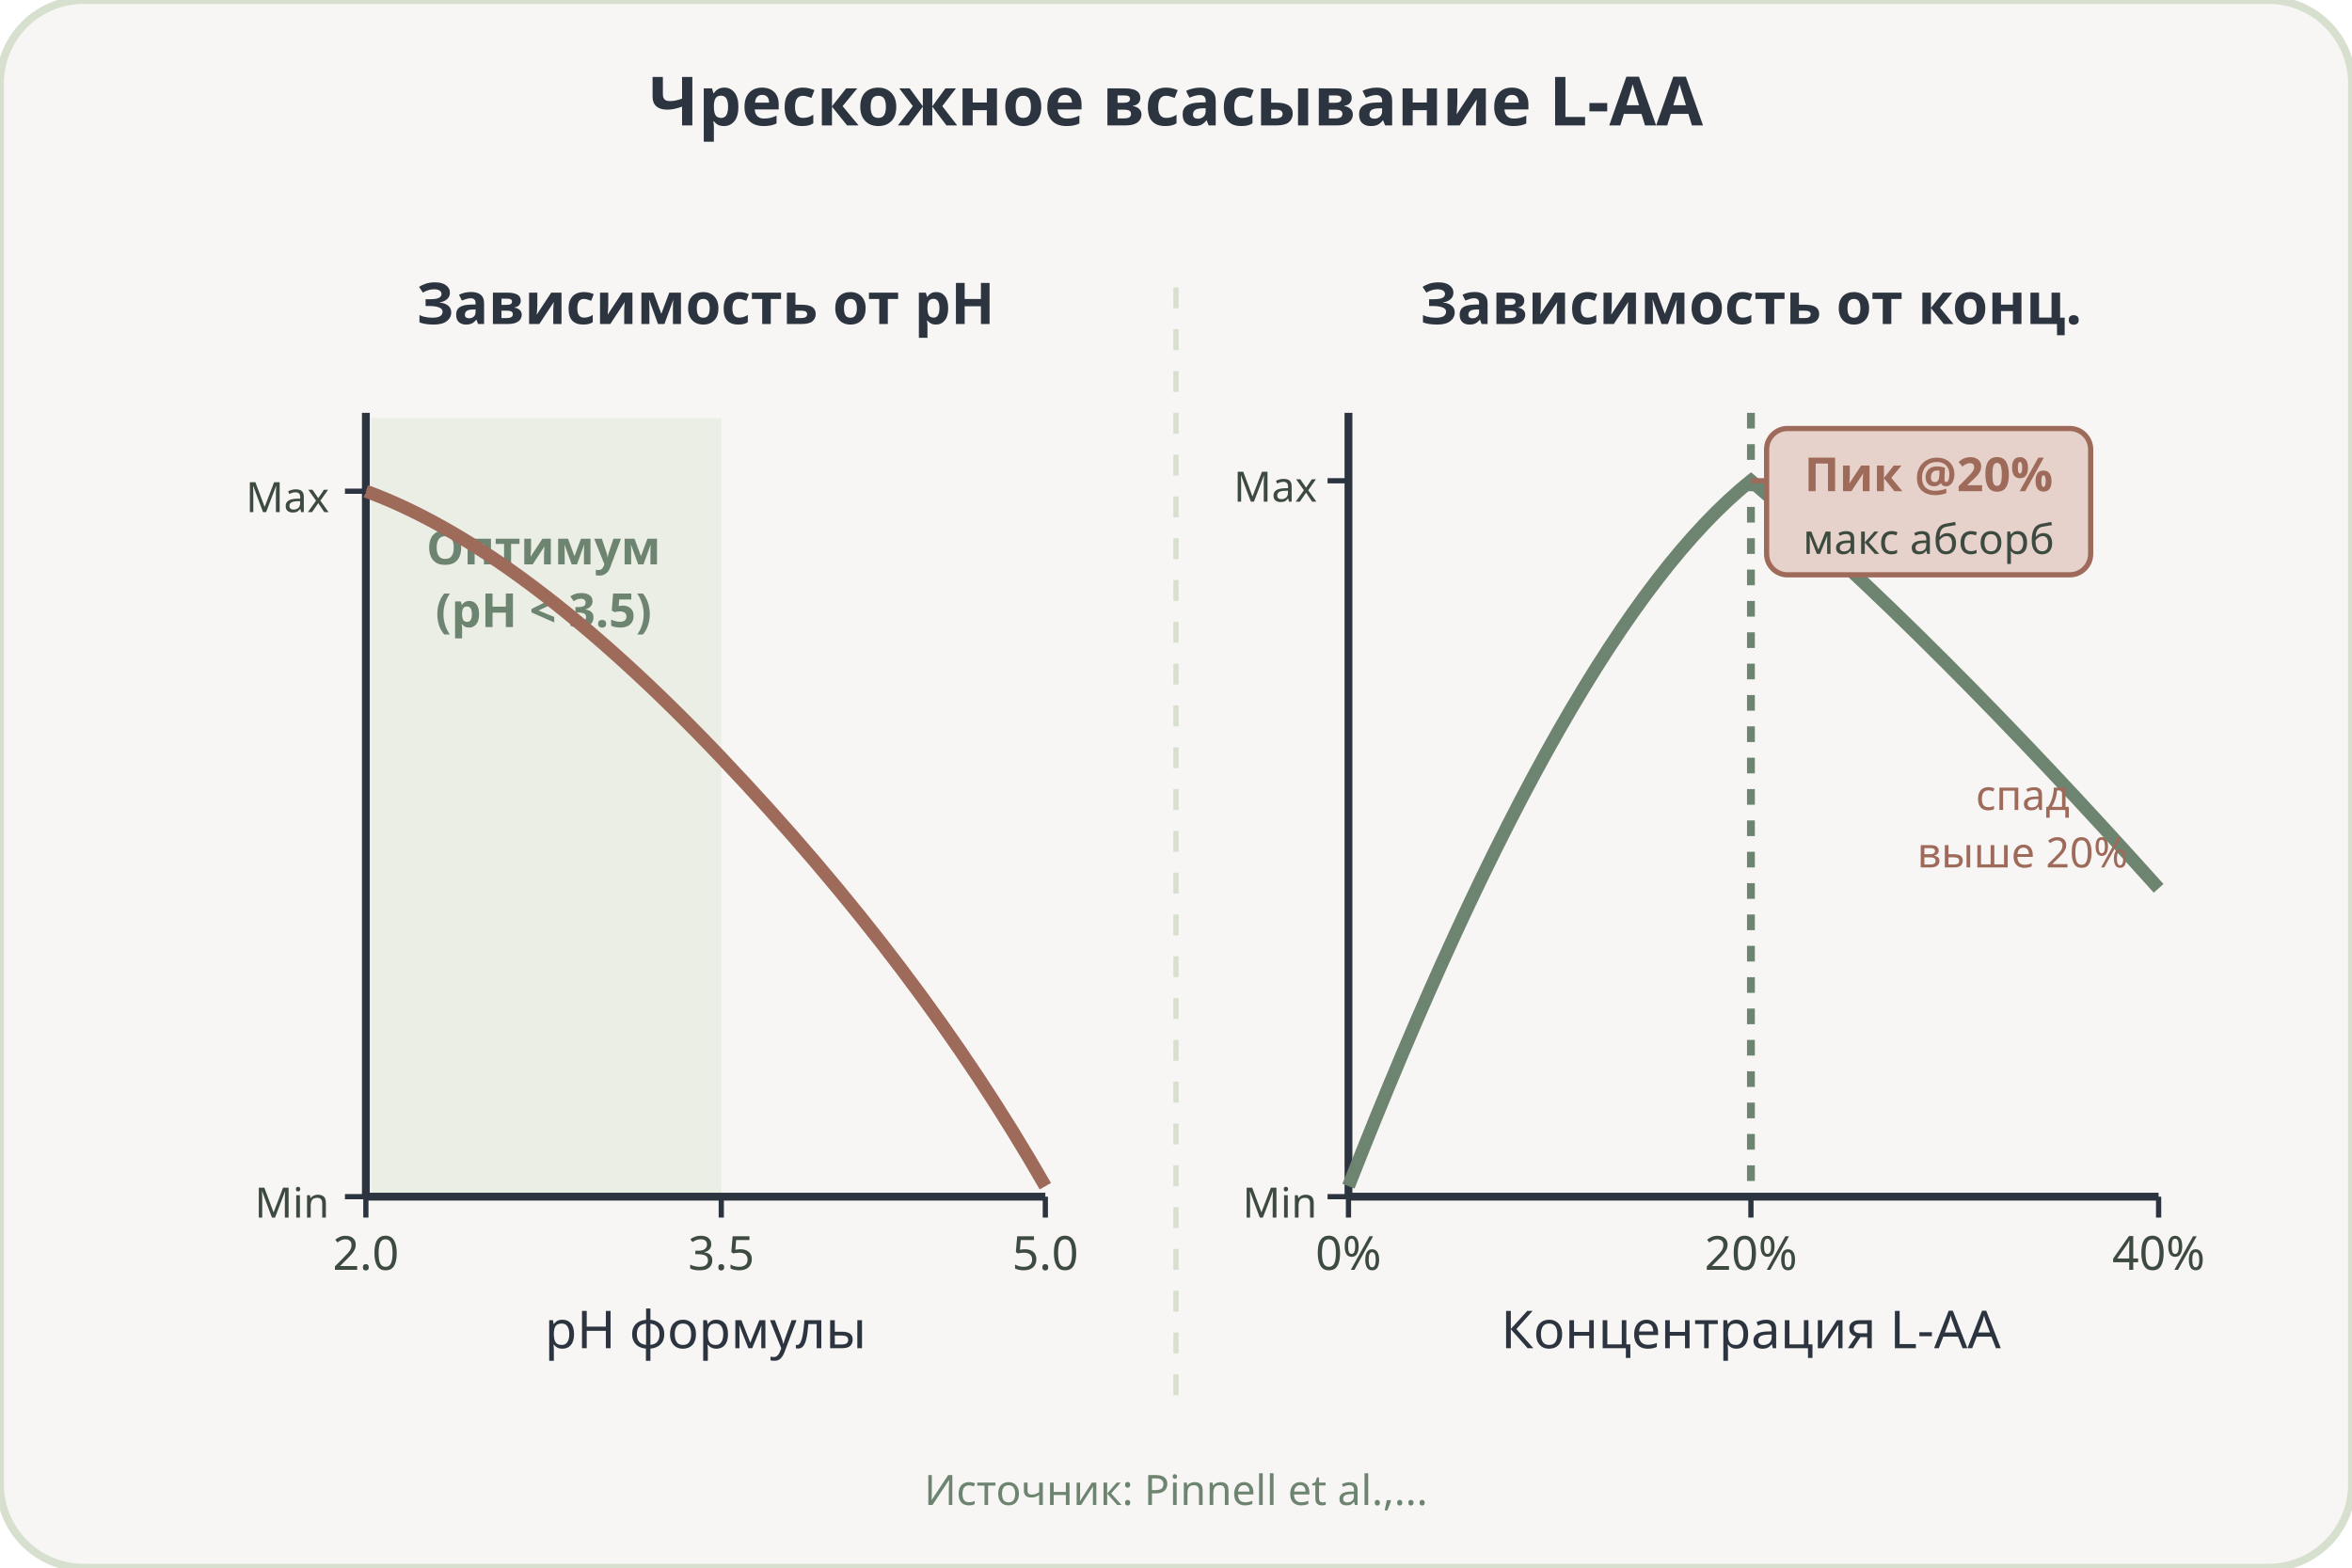
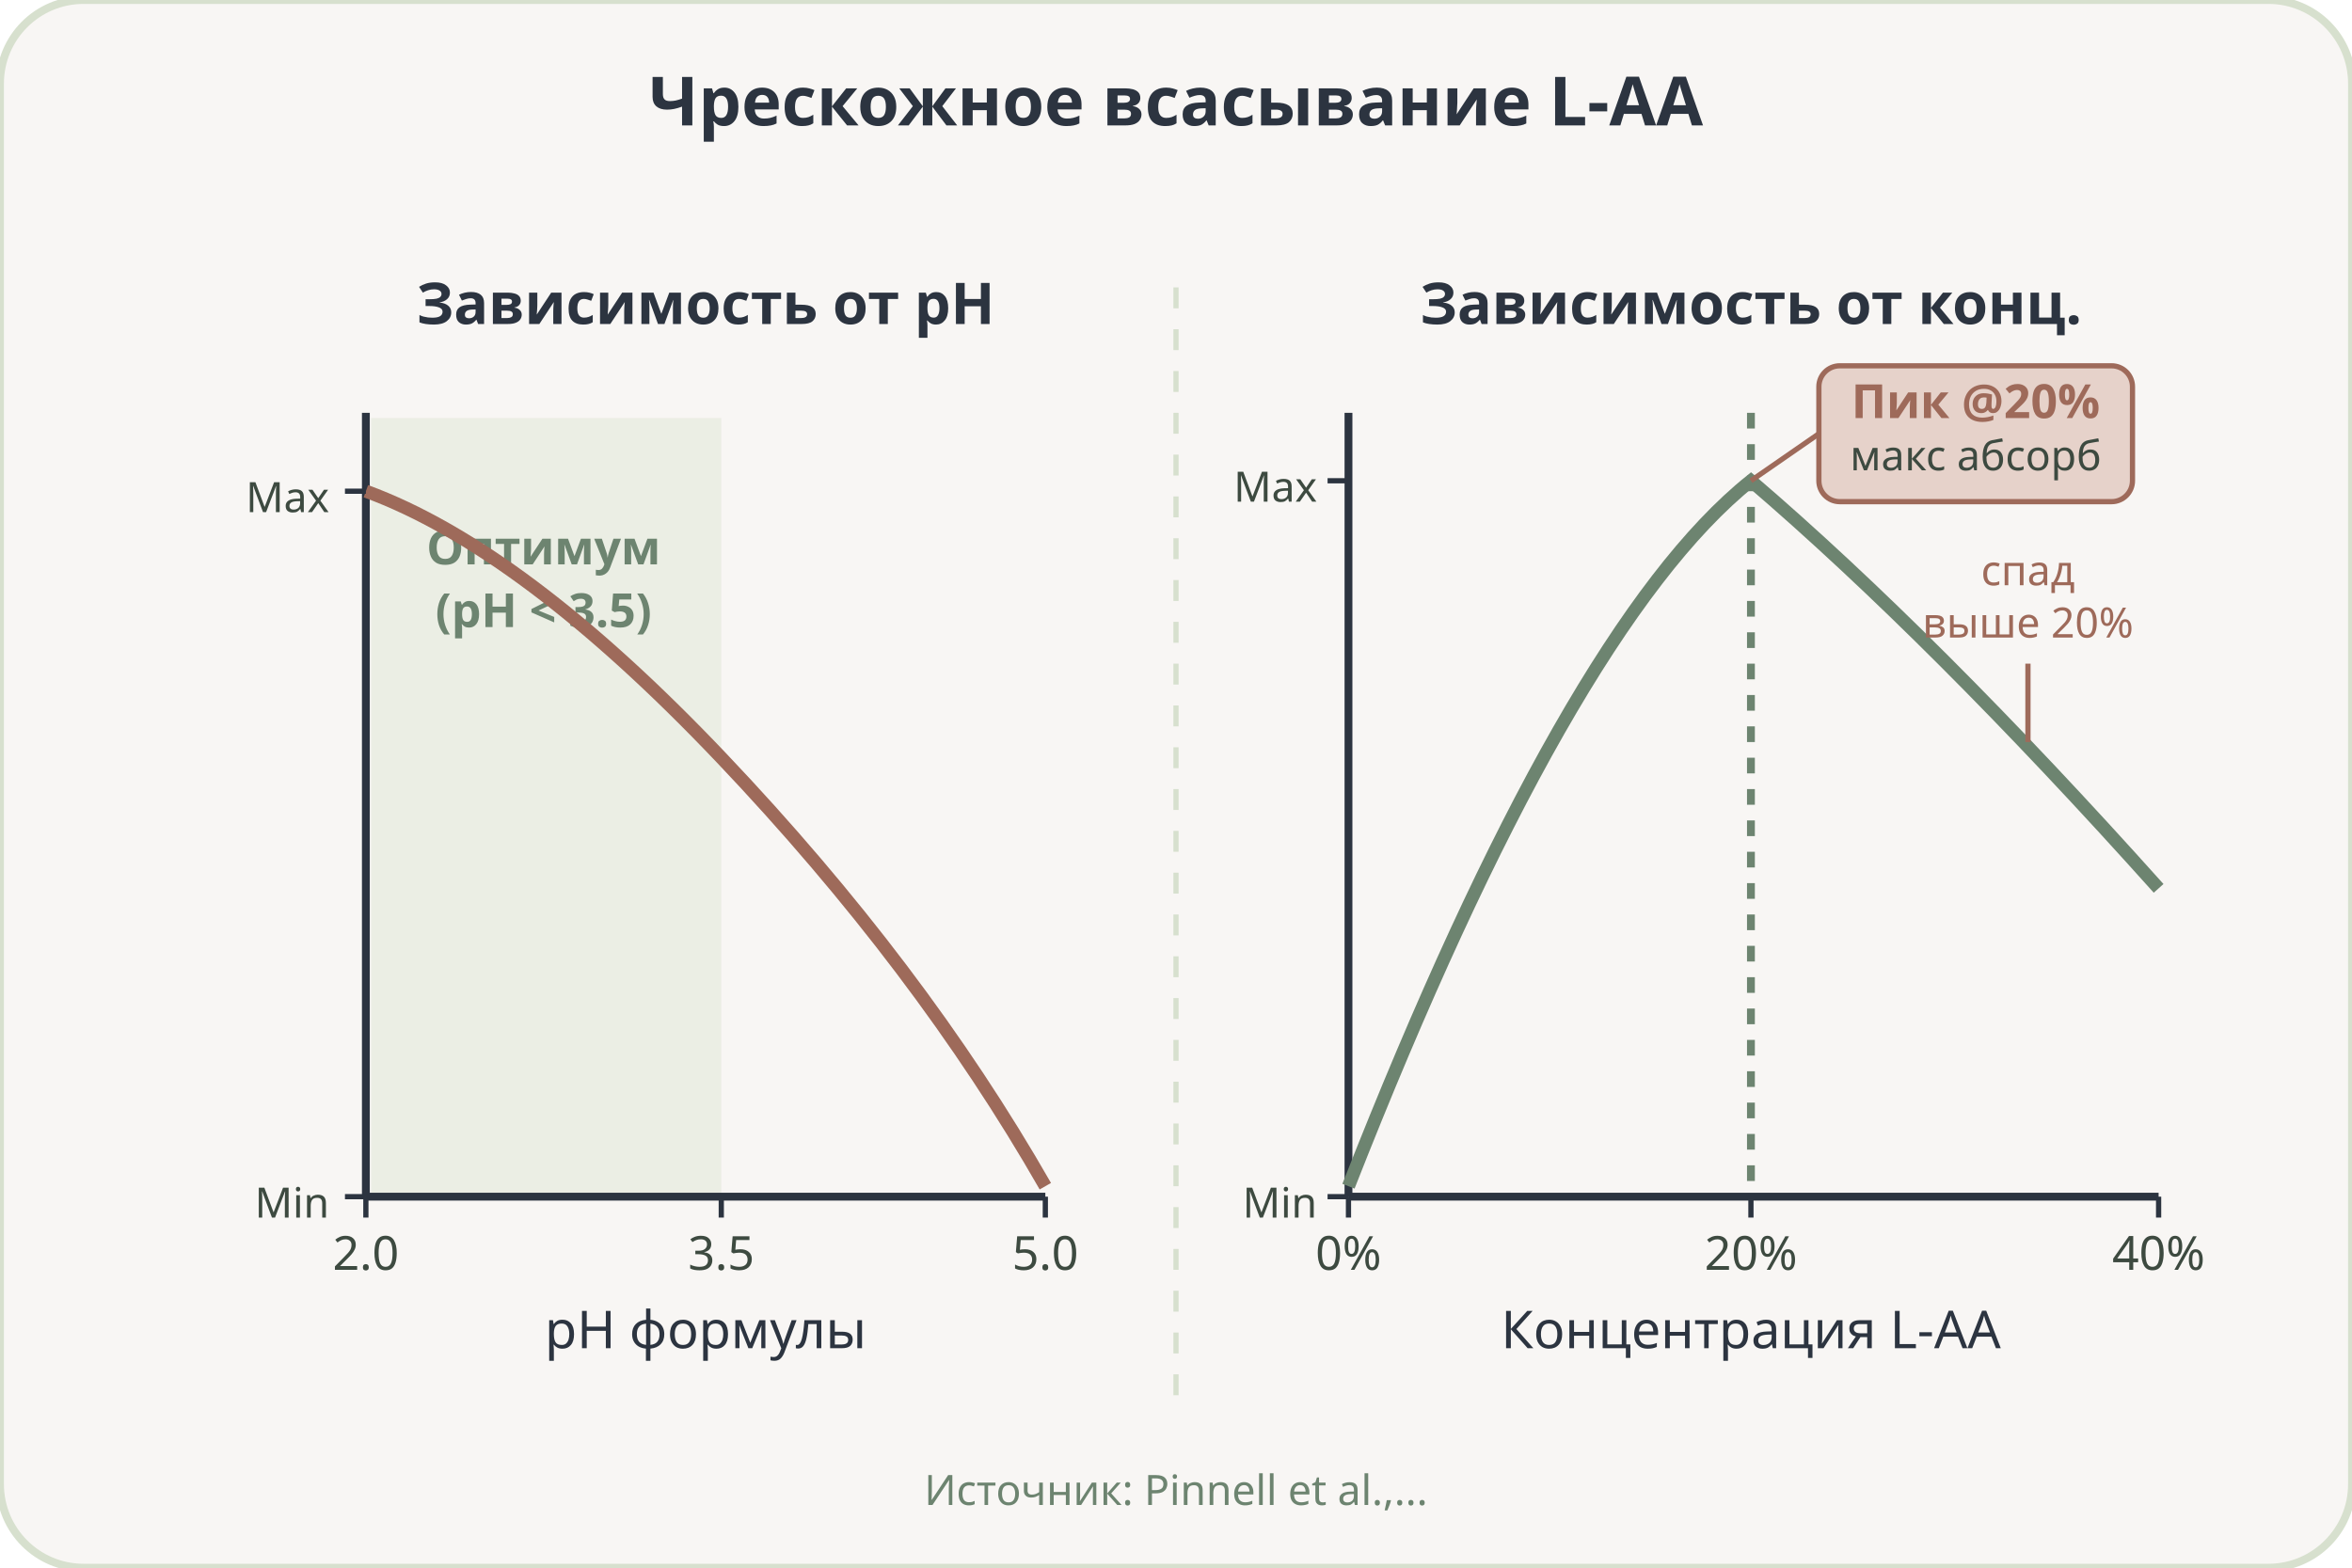
<svg xmlns="http://www.w3.org/2000/svg" viewBox="0 0 450 300" width="100%" height="100%">
  <rect width="450" height="300" rx="16" fill="#F8F6F4" stroke="#D7E0CE" stroke-width="1.5" />
  <text x="225.0" y="24" font-family="Arimo, sans-serif" font-size="13" font-weight="bold" fill="#2C3440" text-anchor="middle">Чрескожное всасывание L-AA</text>
  <rect x="71" y="80" width="67" height="149" fill="#D7E0CE" opacity="0.4" />
  <line x1="70" y1="229" x2="200" y2="229" stroke="#2C3440" stroke-width="1.5" />
  <line x1="70" y1="79" x2="70" y2="229" stroke="#2C3440" stroke-width="1.5" />
  <text x="135" y="62" font-family="Arimo, sans-serif" font-size="11" font-weight="bold" fill="#2C3440" text-anchor="middle">Зависимость от pH</text>
  <text x="104" y="108" font-family="Arimo, sans-serif" font-size="9" fill="#6D8470" font-weight="bold" text-anchor="middle">Оптимум</text>
  <text x="104" y="120" font-family="Arimo, sans-serif" font-size="9" fill="#6D8470" font-weight="bold" text-anchor="middle">(pH &lt; 3.5)</text>
  <path d="M 70 94 Q 100 105 138 145 T 200 227" fill="none" stroke="#9E6A5A" stroke-width="2.5" />
  <line x1="66" y1="94" x2="70" y2="94" stroke="#2C3440" />
  <text x="63" y="98" font-family="Arimo, sans-serif" font-size="8" fill="#3D4A40" text-anchor="end">Max</text>
  <line x1="66" y1="229" x2="70" y2="229" stroke="#2C3440" />
  <text x="63" y="233" font-family="Arimo, sans-serif" font-size="8" fill="#3D4A40" text-anchor="end">Min</text>
  <line x1="70" y1="229" x2="70" y2="233" stroke="#2C3440" />
  <text x="70" y="243" font-family="Arimo, sans-serif" font-size="9" fill="#3D4A40" text-anchor="middle">2.0</text>
  <line x1="138" y1="229" x2="138" y2="233" stroke="#2C3440" />
  <text x="138" y="243" font-family="Arimo, sans-serif" font-size="9" fill="#3D4A40" text-anchor="middle">3.5</text>
  <line x1="200" y1="229" x2="200" y2="233" stroke="#2C3440" />
  <text x="200" y="243" font-family="Arimo, sans-serif" font-size="9" fill="#3D4A40" text-anchor="middle">5.0</text>
  <text x="135" y="258" font-family="Arimo, sans-serif" font-size="10" fill="#2C3440" text-anchor="middle">pH формулы</text>
  <line x1="225" y1="55" x2="225" y2="270" stroke="#D7E0CE" stroke-width="1" stroke-dasharray="4,4" />
  <line x1="258" y1="229" x2="413" y2="229" stroke="#2C3440" stroke-width="1.5" />
  <line x1="258" y1="79" x2="258" y2="229" stroke="#2C3440" stroke-width="1.5" />
  <text x="335" y="62" font-family="Arimo, sans-serif" font-size="11" font-weight="bold" fill="#2C3440" text-anchor="middle">Зависимость от конц.</text>
  <line x1="335" y1="79" x2="335" y2="229" stroke="#6D8470" stroke-width="1.5" stroke-dasharray="3,3" />
  <path d="M 258 227 Q 300 120 335 92 Q 370 122 413 170" fill="none" stroke="#6D8470" stroke-width="2.5" />
-   <rect x="338" y="82" width="62" height="28" fill="#E6D2CA" rx="4" stroke="#9E6A5A" stroke-width="1" />
-   <text x="369" y="94" font-family="Arimo, sans-serif" font-size="9" font-weight="bold" fill="#9E6A5A" text-anchor="middle">Пик @20%</text>
-   <text x="369" y="106" font-family="Arimo, sans-serif" font-size="8" fill="#3D4A40" text-anchor="middle">макс абсорб</text>
-   <line x1="338" y1="92" x2="335" y2="92" stroke="#9E6A5A" stroke-width="1" />
-   <text x="387" y="155" font-family="Arimo, sans-serif" font-size="8" fill="#9E6A5A" text-anchor="middle">спад</text>
-   <text x="387" y="166" font-family="Arimo, sans-serif" font-size="8" fill="#9E6A5A" text-anchor="middle">выше 20%</text>
+   <rect x="348" y="70" width="60" height="26" fill="#E6D2CA" rx="4" stroke="#9E6A5A" stroke-width="1" />
+   <text x="378" y="80" font-family="Arimo, sans-serif" font-size="9" font-weight="bold" fill="#9E6A5A" text-anchor="middle">Пик @20%</text>
+   <text x="378" y="90" font-family="Arimo, sans-serif" font-size="8" fill="#3D4A40" text-anchor="middle">макс абсорб</text>
+   <line x1="348" y1="83" x2="335" y2="92" stroke="#9E6A5A" stroke-width="1" />
+   <text x="388" y="112" font-family="Arimo, sans-serif" font-size="8" fill="#9E6A5A" text-anchor="middle">спад</text>
+   <text x="388" y="122" font-family="Arimo, sans-serif" font-size="8" fill="#9E6A5A" text-anchor="middle">выше 20%</text>
+   <line x1="388" y1="127" x2="388" y2="142" stroke="#9E6A5A" stroke-width="1" />
  <line x1="254" y1="92" x2="258" y2="92" stroke="#2C3440" />
  <text x="252" y="96" font-family="Arimo, sans-serif" font-size="8" fill="#3D4A40" text-anchor="end">Max</text>
  <line x1="254" y1="229" x2="258" y2="229" stroke="#2C3440" />
  <text x="252" y="233" font-family="Arimo, sans-serif" font-size="8" fill="#3D4A40" text-anchor="end">Min</text>
  <line x1="258" y1="229" x2="258" y2="233" stroke="#2C3440" />
  <text x="258" y="243" font-family="Arimo, sans-serif" font-size="9" fill="#3D4A40" text-anchor="middle">0%</text>
  <line x1="335" y1="229" x2="335" y2="233" stroke="#2C3440" />
  <text x="335" y="243" font-family="Arimo, sans-serif" font-size="9" fill="#3D4A40" text-anchor="middle">20%</text>
  <line x1="413" y1="229" x2="413" y2="233" stroke="#2C3440" />
  <text x="413" y="243" font-family="Arimo, sans-serif" font-size="9" fill="#3D4A40" text-anchor="middle">40%</text>
  <text x="335" y="258" font-family="Arimo, sans-serif" font-size="10" fill="#2C3440" text-anchor="middle">Концентрация L-AA</text>
  <text x="225.0" y="288" font-family="Arimo, sans-serif" font-size="8" fill="#6D8470" text-anchor="middle">Источник: Pinnell et al.,...</text>
</svg>
